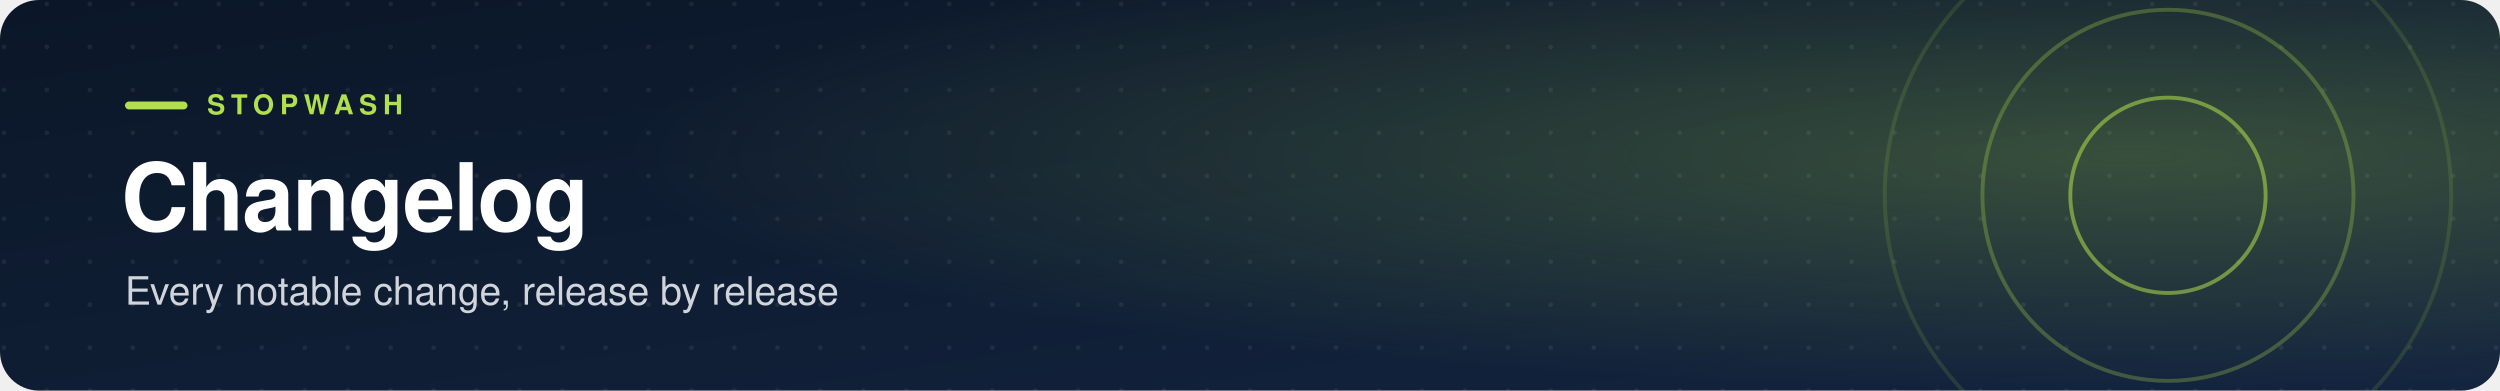
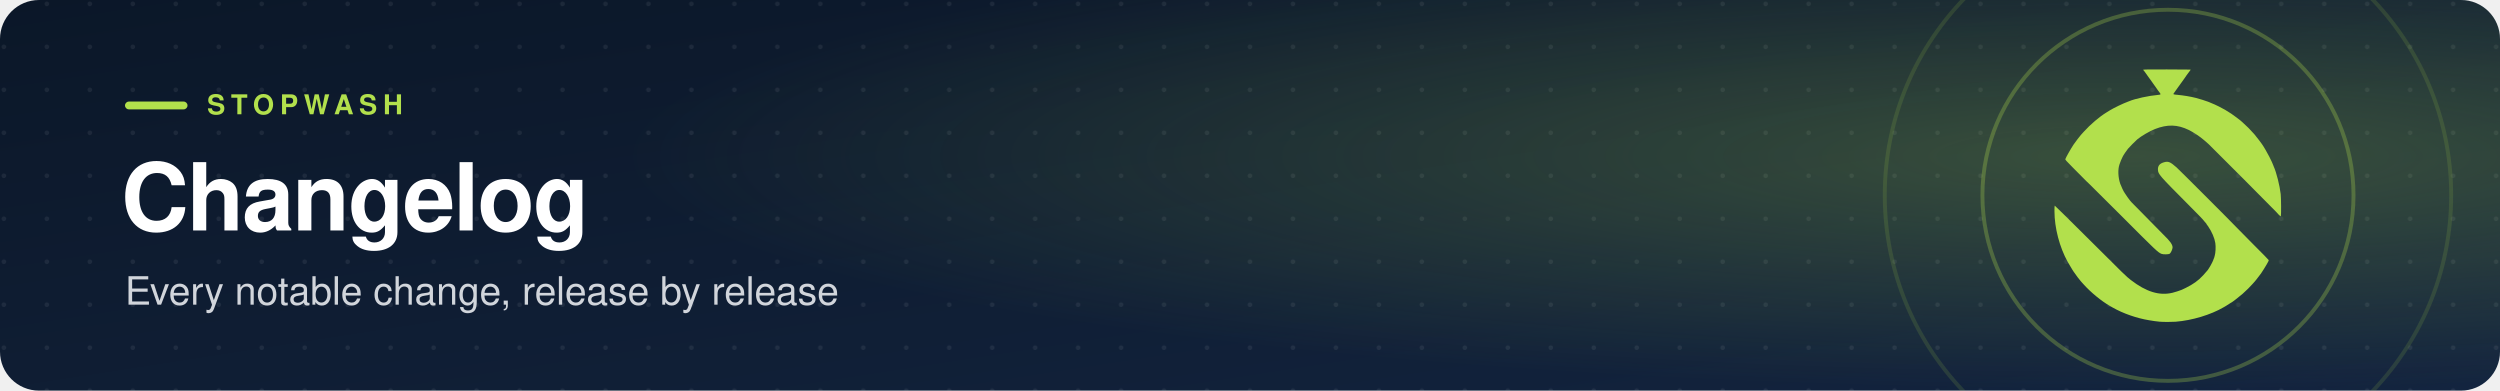
<svg xmlns="http://www.w3.org/2000/svg" width="1280" height="200" viewBox="0 0 1280 200" role="img" aria-label="STOPWASH: Changelog">
  <defs>
    <linearGradient id="bg" x1="0" y1="0" x2="1" y2="1">
      <stop offset="0" stop-color="#0b1728" />
      <stop offset="1" stop-color="#13243f" />
    </linearGradient>
    <radialGradient id="glow" cx="0.85" cy="0.4" r="0.6">
      <stop offset="0" stop-color="#b2e04c" stop-opacity="0.25" />
      <stop offset="1" stop-color="#b2e04c" stop-opacity="0" />
    </radialGradient>
    <pattern id="dots" width="22" height="22" patternUnits="userSpaceOnUse">
      <circle cx="2" cy="2" r="1.2" fill="#ffffff" fill-opacity="0.07" />
    </pattern>
    <clipPath id="frame">
      <rect width="1280" height="200" rx="20" />
    </clipPath>
  </defs>
  <g clip-path="url(#frame)">
    <rect width="1280" height="200" fill="url(#bg)" />
    <rect width="1280" height="200" fill="url(#dots)" />
    <rect width="1280" height="200" fill="url(#glow)" />
    <g fill="none" stroke="#b2e04c">
-       <circle cx="1110" cy="100" r="50" stroke-opacity="0.55" stroke-width="2" />
      <circle cx="1110" cy="100" r="95" stroke-opacity="0.28" stroke-width="2" />
      <circle cx="1110" cy="100" r="145" stroke-opacity="0.13" stroke-width="2" />
    </g>
+     <path id="stopwash-mark" fill="#b2e04c" fill-rule="evenodd" transform="translate(1051.2 35.0) scale(0.13684)" d="M398.5 947.9C393 947.5 384.2 946.5 379 945.6C373.8 944.7 365 943.3 359.5 942.5C313.7 935.2 261.6 917.1 222.6 894.8C218.7 892.6 214.1 889.9 212.3 888.9C180.5 870.7 140.5 837.8 113.5 807.6C109.1 802.7 104.8 797.9 104 797C100.5 793.4 82 769.1 82 768.1C82 767.6 81.7 767 81.2 766.8C79.7 766.2 64.3 741.6 54.8 724.5C24 669.4 5 596.6 5 534C5 522.4 5.4 513.9 6 513.5C6.5 513.2 65.5 571.4 137.2 642.8C265.7 771 274.2 779.2 291 792.1C348.2 836.1 397.2 851.2 446 839.8C453.6 838.1 475.5 831.1 478.6 829.5C480.2 828.7 481.9 828 482.3 828C483.7 828 507 816.1 515.6 811C540.1 796.5 554 784.1 578.1 755.2C579.1 753.9 580 752.7 580 752.5C580 752.3 582.1 749.1 584.6 745.3C589.8 737.6 600 717.4 600 714.8C600 713.9 600.4 712.9 600.9 712.5C601.4 712.2 602.1 710.5 602.5 708.7C602.9 707 603.7 703.7 604.5 701.5C607.8 691.4 609 667.5 606.9 653.8C603.9 634.6 594.2 612 579.6 590.5C577.4 587.2 575.2 584.4 574.8 584.2C574.4 584 574 583.2 574 582.5C574 581.8 573.6 581 573.1 580.8C572.6 580.6 569.6 577.1 566.4 573.1C558.8 563.3 553.1 557.4 505 509C396.9 400.4 393 395.9 392.2 379.4C391.4 365.2 398.2 356.5 413.5 351.8C430.5 346.6 437.7 349.4 461.6 370.4C471.3 378.9 681.3 588.9 685.7 594.5C687.4 596.7 715.2 624.8 747.4 657C779.7 689.2 806.3 716.3 806.6 717.3C806.9 718.3 806.1 720.9 804.7 723.3C803.4 725.6 800.6 730.6 798.5 734.5C796.5 738.4 792.2 745.3 789.1 750C786 754.7 783.3 759 783 759.5C782.5 760.6 779 765.9 777.8 767.5C761.2 789.4 756.1 795.9 754 798C752.6 799.4 749.3 803.1 746.6 806.3C739.5 814.8 721.6 832.5 708.7 843.8C697.5 853.6 668.7 876 667.2 876C666.8 876 665.5 876.7 664.5 877.5C662 879.4 650.7 886.6 646 889.3C644.1 890.4 640.2 892.6 637.5 894.2C589.6 922.1 520 943.1 458.5 948C444.7 949.1 413.1 949.1 398.5 947.9ZM405.9 694.2C392.1 688.6 386.8 683.6 253 549.5C191.7 488 140 436.6 138.1 435.2C134.7 432.6 126.9 424.8 74.7 372.1C48.7 345.9 45 341.7 45.6 339.8C47.5 333.7 66.1 300.8 76.3 285.5C81.9 277.2 100.4 252.7 104 249C104.8 248.1 109.5 242.9 114.5 237.4C139.7 209.6 172.2 181.8 199.4 165.1C203 162.8 209 159.1 212.8 156.8C226.8 148.1 263.2 130.7 279 125C280.9 124.4 283.4 123.4 284.5 122.9C306 113.6 358.3 102.2 393.5 99.2C402.8 98.4 403.6 97.3 399.3 91.8C397.8 89.8 395.8 87.2 395 86C394.2 84.8 392.9 83.2 392.2 82.4C391.6 81.7 391 80.9 391 80.6C391 80.3 388.9 77.2 386.2 73.7C383.6 70.2 377.7 61.8 373 55.1C368.3 48.4 363.8 42 363 41C362.2 40 360.8 38.2 360 37C359.2 35.8 357.1 32.9 355.4 30.6C353.8 28.4 349.4 22.1 345.6 16.8C341.9 11.4 338.5 7 338 7C337.4 7 337 6.3 337 5.5C337 4.2 347.5 4 425.3 4C473.9 4 514 4.3 514.3 4.6C514.7 5 513.8 6.7 512.4 8.4C511 10.1 507.4 14.9 504.4 19C501.5 23.1 498.6 27 498 27.7C497.5 28.4 497 29.1 497 29.4C497 29.7 494.9 32.8 492.2 36.3C489.6 39.8 485.2 45.9 482.5 49.9C477.6 57 467.9 70.5 466.2 72.5C465.8 73 462.3 77.9 458.5 83.3C454.6 88.8 451.1 93.8 450.5 94.6C448.7 97.1 451.2 97.9 464.5 99C486.5 100.9 515.9 105.8 534.5 110.7C548.7 114.4 571.8 121.7 579.6 124.8C602.4 134.1 609.1 137 620 142.6C639.3 152.4 646.6 156.6 667 169.9C672.4 173.4 701 194.7 702 196C702.3 196.3 706.5 200.2 711.5 204.6C724.9 216.4 736.7 228.3 752.8 246.4C760.9 255.6 782.5 284.2 786.5 291.2C787 292.1 790.8 298.3 794.8 305C801 315.2 818 347.7 818 349.3C818 349.6 819.4 352.8 821 356.3C822.6 359.9 824 363.1 824 363.5C824 363.9 824.7 365.6 825.4 367.3C835.4 388.9 847.8 438.3 851.5 470.5C853.2 485.7 853.6 550.5 852 553C851.2 554.2 849.5 553 843.1 546.5C838.7 542.1 834.8 537.7 834.3 536.8C833.5 535.1 596.2 297.1 582.4 284.1C578.5 280.5 573.2 275.7 570.5 273.5C567.9 271.3 565.2 269.1 564.6 268.5C549 255 525.8 239.5 507.8 230.6C465.3 209.8 427.4 208.8 380.5 227.3C360.9 235.1 330.2 253 315 265.6C309.4 270.3 283.7 296.1 280 300.9C275.1 307 262 326.2 262 327.1C262 327.6 260.7 330.1 259.2 332.7C256.7 337 251.4 350 247.9 360.5C241.8 379.1 243.1 408.8 251.2 432C254.4 441.3 264.6 462.6 267 465C267.3 465.3 268.1 466.6 268.9 468C271.2 472.2 284.8 491.3 287.8 494.6C289.4 496.3 291.7 499 292.9 500.6C294.1 502.2 324 532.5 359.4 568C394.7 603.5 425.8 635.2 428.6 638.4C431.3 641.7 434.5 645.5 435.7 646.8C442.2 653.8 447 663.6 447 669.4C447 676.4 440.6 690.5 436.1 693.7C432.3 696.3 411.9 696.6 405.9 694.2Z" />
    <rect x="64" y="52" width="32" height="4" rx="2" fill="#b2e04c" />
    <text x="106" y="58.5" font-family="'Segoe UI', 'Helvetica Neue', Helvetica, Arial, sans-serif" font-size="14" font-weight="700" letter-spacing="3" fill="#b2e04c">STOPWASH</text>
    <text x="62" y="118" font-family="'Segoe UI', 'Helvetica Neue', Helvetica, Arial, sans-serif" font-size="48" font-weight="800" letter-spacing="-1" fill="#ffffff">Changelog</text>
    <text x="64" y="156" font-family="'Segoe UI', 'Helvetica Neue', Helvetica, Arial, sans-serif" font-size="20" fill="#d1d5db">Every notable change, release by release</text>
  </g>
</svg>
